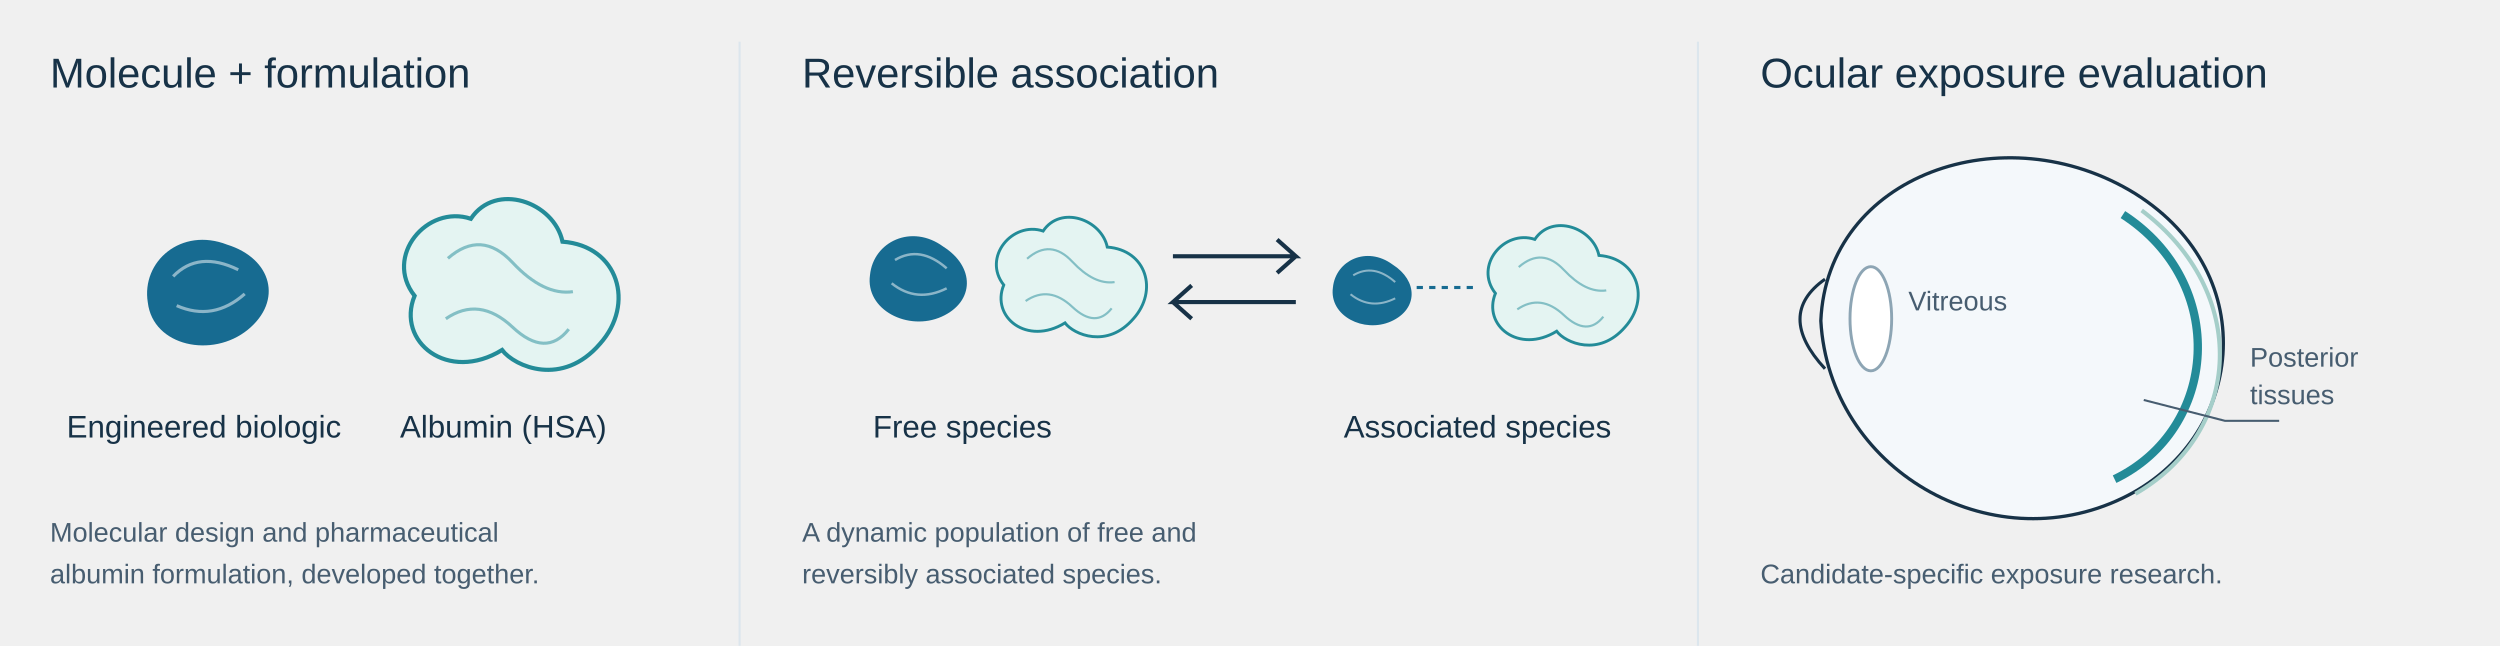
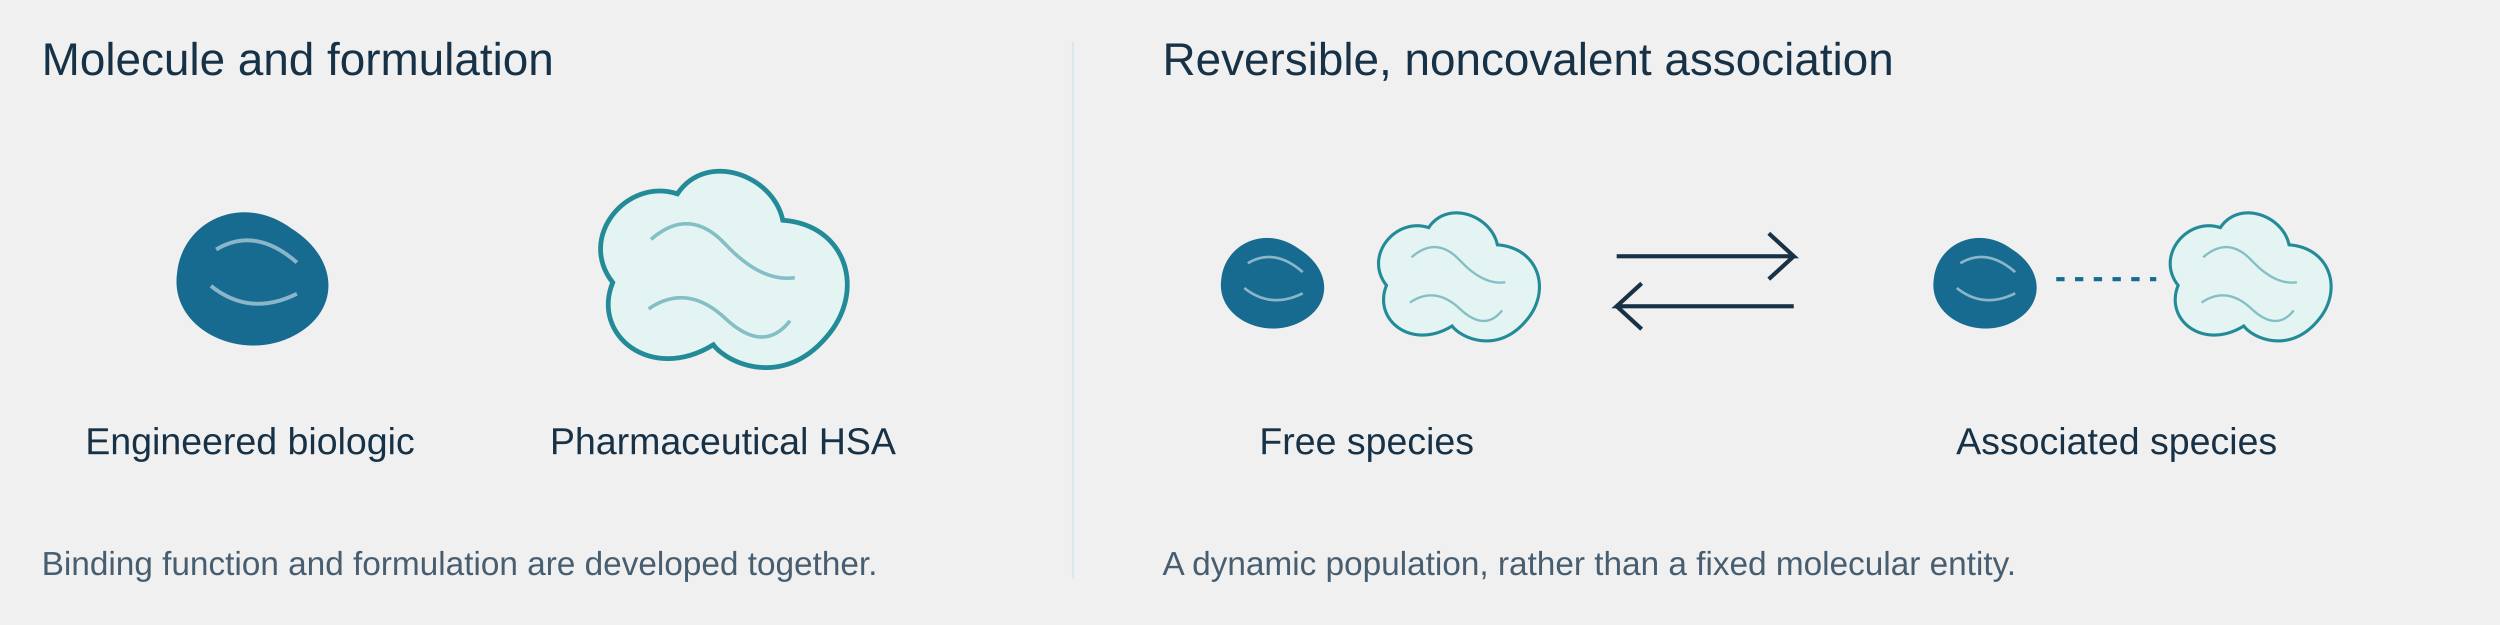
- <svg xmlns="http://www.w3.org/2000/svg" viewBox="0 0 1200 310" role="img" aria-labelledby="title desc">
-   <style>text{font-family:Arial,Helvetica,sans-serif;fill:#173247}.heading{font-size:20px;font-weight:500}.label{font-size:15px}.small{font-size:13px;fill:#475d70}.micro{font-size:12px;fill:#475d70}</style>
+ <svg xmlns="http://www.w3.org/2000/svg" viewBox="0 0 1200 300" role="img" aria-labelledby="title desc">
+   <style>text{font-family:Arial,Helvetica,sans-serif;fill:#173247}.heading{font-size:22px;font-weight:500}.label{font-size:18px}.small{font-size:16px;fill:#475d70}</style>
  <defs>
    <g id="biologic">
      <path d="M-28 0C-26-20-3-31 16-17C35-5 35 16 15 25C-5 34-31 21-28 0Z" fill="#176b91" />
      <path d="M-13-9Q2-18 18-4M-15 5Q0 17 18 8" fill="none" stroke="#fff" stroke-opacity=".5" stroke-width="1.5" />
    </g>
    <g id="albumin">
      <path d="M-46 4C-61-15-40-40-19-33C-7-51 21-41 25-22C52-20 60 8 43 27C25 48 2 38-4 30C-30 46-55 26-46 4Z" fill="#e4f4f2" stroke="#238b98" stroke-width="2" />
      <path d="M-30-14Q-14-28 1-12T30 2M-31 15Q-15 4 1 19T28 20" stroke="#238b98" stroke-opacity=".5" stroke-width="1.5" fill="none" />
    </g>
  </defs>
-   <path d="M355 20V310M815 20V310" fill="none" stroke="#dce6ed" />
-   <g id="molecule-scene">
-     <text class="heading" x="24" y="42">Molecule + formulation</text>
-     <use href="#biologic" transform="translate(98 138) rotate(-15)" />
-     <use href="#albumin" transform="translate(245 138)" />
-     <text class="label" x="32" y="210">Engineered biologic</text>
-     <text class="label" x="192" y="210">Albumin (HSA)</text>
-     <text class="small" x="24" y="260">Molecular design and pharmaceutical</text>
-     <text class="small" x="24" y="280">albumin formulation, developed together.</text>
-   </g>
-   <g id="association-scene">
-     <text class="heading" x="385" y="42">Reversible association</text>
-     <use href="#biologic" transform="translate(440 132) scale(.8)" />
-     <use href="#albumin" transform="translate(514 134) scale(.7)" />
-     <path d="M563 123H622l-9-8m9 8-9 8M622 145H563l9-8m-9 8 9 8" fill="none" stroke="#173247" stroke-width="2" />
-     <use href="#albumin" transform="translate(750 138) scale(.7)" />
-     <use href="#biologic" transform="translate(658 138) scale(.65)" />
-     <path d="M680 138H707" fill="none" stroke="#176b91" stroke-width="1.5" stroke-dasharray="3 3" />
-     <text class="label" x="419" y="210">Free species</text>
-     <text class="label" x="645" y="210">Associated species</text>
-     <text class="small" x="385" y="260">A dynamic population of free and</text>
-     <text class="small" x="385" y="280">reversibly associated species.</text>
-   </g>
-   <g id="evaluation-scene">
-     <text class="heading" x="845" y="42">Ocular exposure evaluation</text>
-     <path d="M874 154C877 84 962 54 1025 93C1087 132 1077 211 1019 239C955 270 878 225 874 154Z" fill="#f4f8fb" stroke="#173247" stroke-width="1.6" />
-     <path d="M876 134Q852 151 876 177" stroke="#173247" fill="none" stroke-width="1.5" />
-     <ellipse cx="898" cy="153" rx="10" ry="25" fill="#fff" stroke="#8da5b4" stroke-width="1.4" />
-     <path d="M1019 103C1070 136 1065 206 1015 230" fill="none" stroke="#238b98" stroke-width="4" />
-     <path d="M1028 101C1080 140 1077 207 1025 237" fill="none" stroke="#a5cec9" stroke-width="2" />
-     <path d="M1029 192l39 10 26 0" fill="none" stroke="#475d70" stroke-width="1" />
-     <text class="small" x="916" y="149">Vitreous</text>
-     <text class="small" x="1080" y="176">Posterior</text>
-     <text class="small" x="1080" y="194">tissues</text>
-     <text class="small" x="845" y="280">Candidate-specific exposure research.</text>
-   </g>
+   <path d="M515 20V278" stroke="#dce6ed" />
+   <text class="heading" x="20" y="36">Molecule and formulation</text>
+   <use href="#biologic" transform="translate(120 131) scale(1.25)" />
+   <use href="#albumin" transform="translate(347 131) scale(1.15)" />
+   <text class="label" x="120" y="218" text-anchor="middle">Engineered biologic</text>
+   <text class="label" x="347" y="218" text-anchor="middle">Pharmaceutical HSA</text>
+   <text class="small" x="20" y="276">Binding function and formulation are developed together.</text>
+   <text class="heading" x="558" y="36">Reversible, noncovalent association</text>
+   <use href="#biologic" transform="translate(610 134) scale(.85)" />
+   <use href="#albumin" transform="translate(700 134) scale(.75)" />
+   <path d="M776 123H861l-12-11m12 11-12 11M861 147H776l12-11m-12 11 12 11" fill="none" stroke="#173247" stroke-width="2" />
+   <use href="#biologic" transform="translate(952 134) scale(.85)" />
+   <use href="#albumin" transform="translate(1080 134) scale(.75)" />
+   <path d="M987 134H1035" fill="none" stroke="#176b91" stroke-width="2" stroke-dasharray="4 5" />
+   <text class="label" x="656" y="218" text-anchor="middle">Free species</text>
+   <text class="label" x="1016" y="218" text-anchor="middle">Associated species</text>
+   <text class="small" x="558" y="276">A dynamic population, rather than a fixed molecular entity.</text>
</svg>
